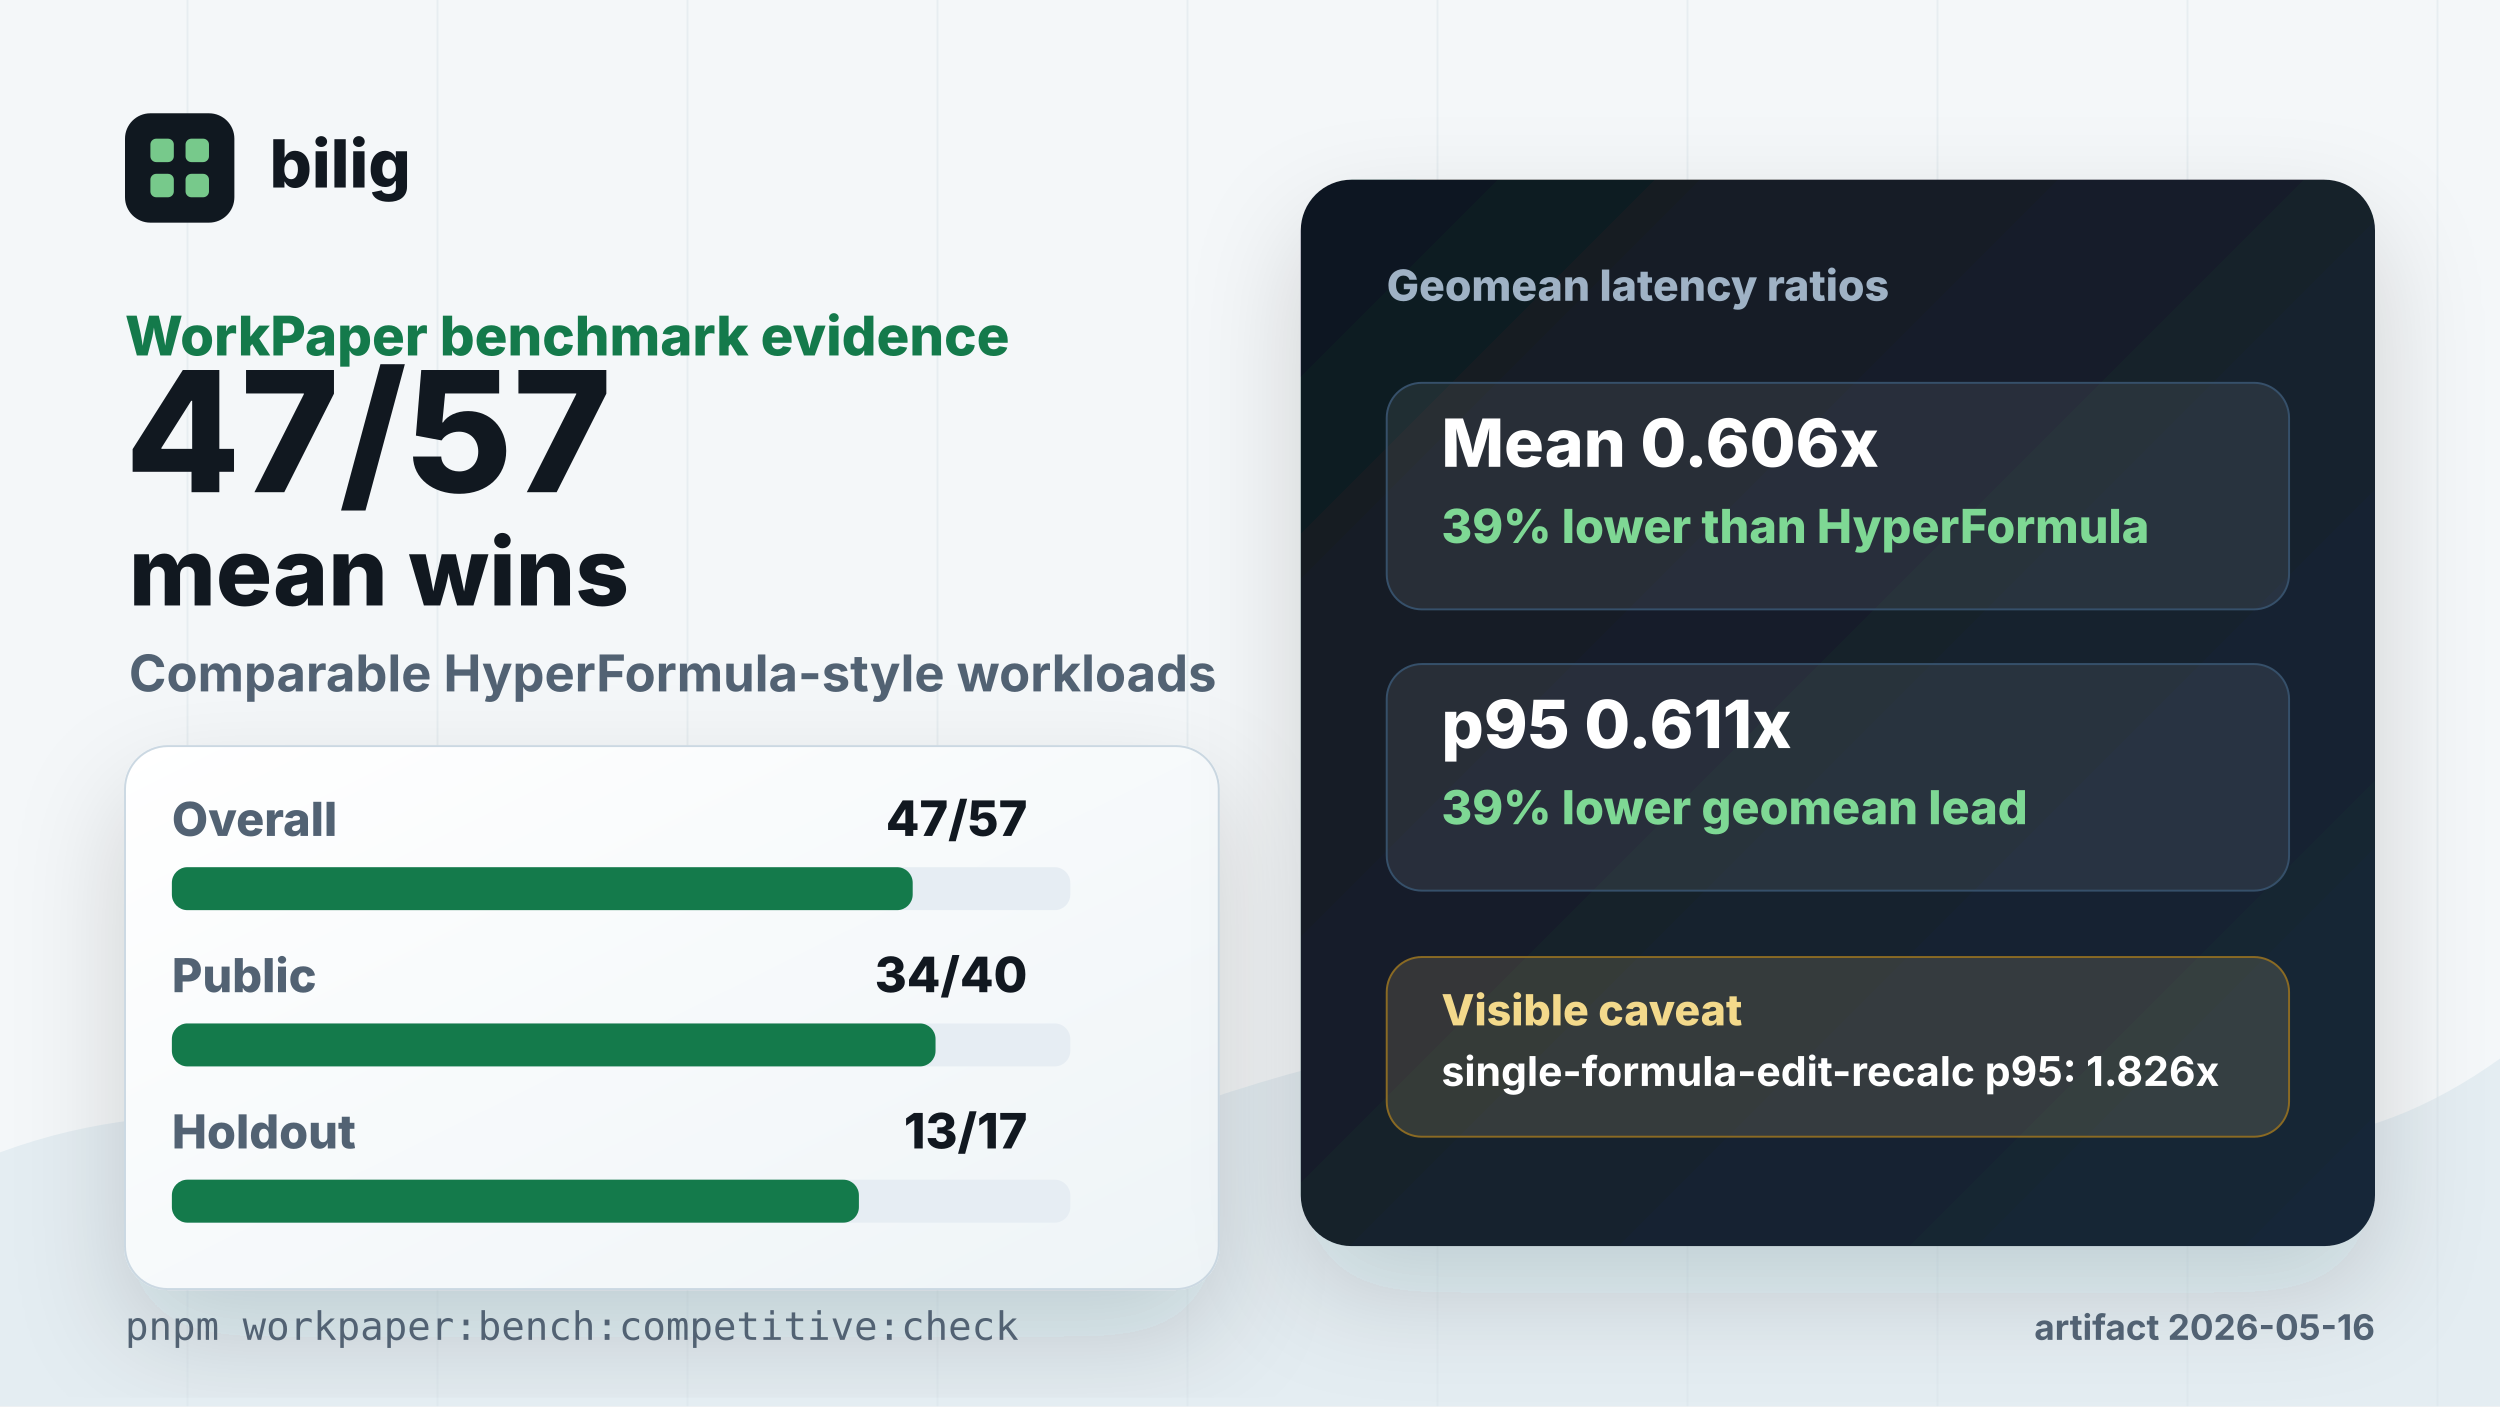
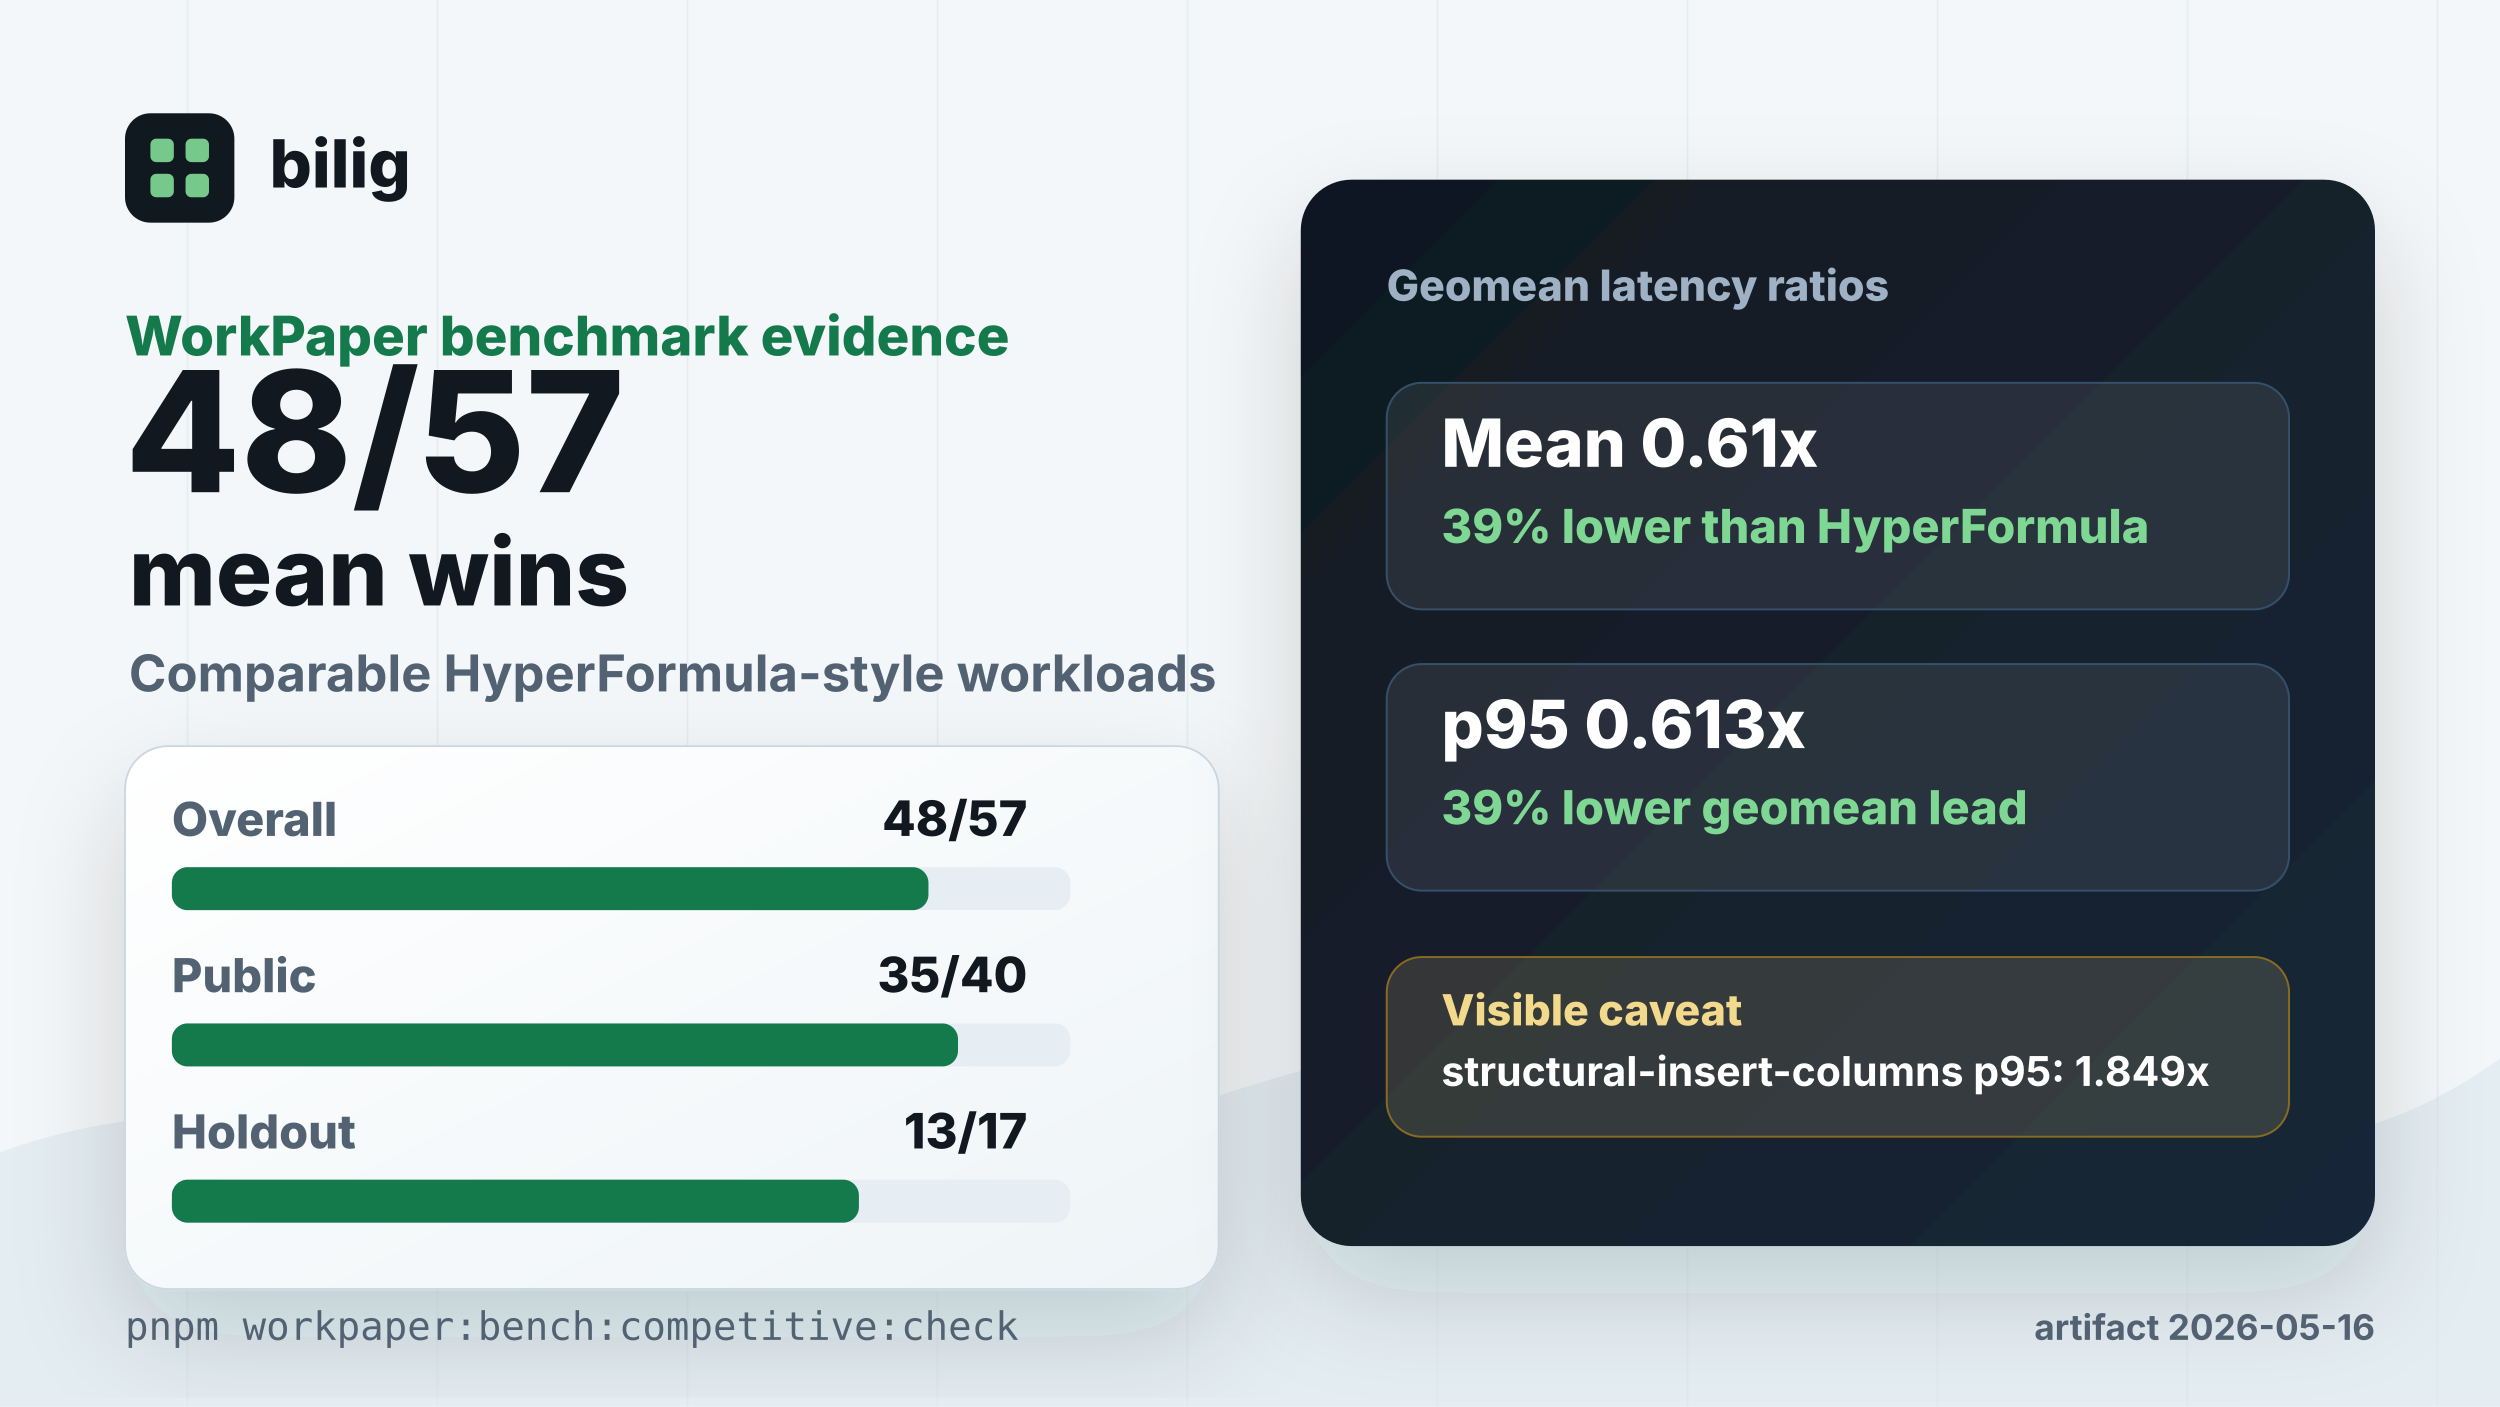
<svg xmlns="http://www.w3.org/2000/svg" width="1280" height="720" viewBox="0 0 1280 720">
  <defs>
    <linearGradient id="panel" x1="0" x2="1" y1="0" y2="1">
      <stop offset="0" stop-color="#ffffff" />
      <stop offset="1" stop-color="#eef4f7" />
    </linearGradient>
    <linearGradient id="dark" x1="0" x2="1" y1="0" y2="1">
      <stop offset="0" stop-color="#101820" />
      <stop offset="1" stop-color="#192838" />
    </linearGradient>
    <filter id="shadow" x="-20%" y="-20%" width="140%" height="140%">
      <feDropShadow dx="0" dy="24" stdDeviation="28" flood-color="#102033" flood-opacity="0.16" />
    </filter>
  </defs>
  <rect width="1280" height="720" fill="#f4f7f9" />
  <path d="M0 590 C190 520 340 674 520 600 C700 526 814 502 1000 560 C1135 602 1210 592 1280 542 L1280 720 L0 720 Z" fill="#e4edf2" />
  <g opacity="0.5" stroke="#d9e3ea" stroke-width="1">
    <path d="M96 0 V720" />
    <path d="M224 0 V720" />
    <path d="M352 0 V720" />
    <path d="M480 0 V720" />
    <path d="M608 0 V720" />
    <path d="M736 0 V720" />
    <path d="M864 0 V720" />
    <path d="M992 0 V720" />
    <path d="M1120 0 V720" />
    <path d="M1248 0 V720" />
  </g>
  <g transform="translate(64 58)">
    <rect x="0" y="0" width="56" height="56" rx="13" fill="#101820" />
    <rect x="13" y="13" width="12" height="12" rx="3" fill="#77c98b" />
    <rect x="31" y="13" width="12" height="12" rx="3" fill="#77c98b" />
    <rect x="13" y="31" width="12" height="12" rx="3" fill="#77c98b" />
    <rect x="31" y="31" width="12" height="12" rx="3" fill="#77c98b" />
    <text x="74" y="38" fill="#111820" font-family="Inter, Arial, Helvetica, sans-serif" font-size="34" font-weight="820">bilig</text>
  </g>
  <text x="64" y="182" fill="#147a4b" font-family="Inter, Arial, Helvetica, sans-serif" font-size="28" font-weight="820">WorkPaper benchmark evidence</text>
-   <text x="64" y="252" fill="#111820" font-family="Inter, Arial, Helvetica, sans-serif" font-size="86" font-weight="830" letter-spacing="0">47/57</text>
+   <text x="64" y="252" fill="#111820" font-family="Inter, Arial, Helvetica, sans-serif" font-size="86" font-weight="830" letter-spacing="0">48/57</text>
  <text x="66" y="310" fill="#111820" font-family="Inter, Arial, Helvetica, sans-serif" font-size="48" font-weight="800" letter-spacing="0">mean wins</text>
  <text x="66" y="354" fill="#526273" font-family="Inter, Arial, Helvetica, sans-serif" font-size="26" font-weight="650">Comparable HyperFormula-style workloads</text>
  <g filter="url(#shadow)">
    <rect x="64" y="382" width="560" height="278" rx="22" fill="url(#panel)" stroke="#cbd8e2" />
  </g>
  <g transform="translate(88 428)">
    <text x="0" y="0" fill="#526273" font-family="Inter, Arial, Helvetica, sans-serif" font-size="24" font-weight="760">Overall</text>
-     <text x="438" y="0" text-anchor="end" fill="#111820" font-family="Inter, Arial, Helvetica, sans-serif" font-size="25" font-weight="820">47/57</text>
+     <text x="438" y="0" text-anchor="end" fill="#111820" font-family="Inter, Arial, Helvetica, sans-serif" font-size="25" font-weight="820">48/57</text>
    <rect x="0" y="16" width="460" height="22" rx="8" fill="#e6edf3" />
-     <rect x="0" y="16" width="379.30" height="22" rx="8" fill="#147a4b" />
+     <rect x="0" y="16" width="387.37" height="22" rx="8" fill="#147a4b" />
  </g>
  <g transform="translate(88 508)">
    <text x="0" y="0" fill="#526273" font-family="Inter, Arial, Helvetica, sans-serif" font-size="24" font-weight="760">Public</text>
-     <text x="438" y="0" text-anchor="end" fill="#111820" font-family="Inter, Arial, Helvetica, sans-serif" font-size="25" font-weight="820">34/40</text>
+     <text x="438" y="0" text-anchor="end" fill="#111820" font-family="Inter, Arial, Helvetica, sans-serif" font-size="25" font-weight="820">35/40</text>
    <rect x="0" y="16" width="460" height="22" rx="8" fill="#e6edf3" />
-     <rect x="0" y="16" width="391.00" height="22" rx="8" fill="#147a4b" />
+     <rect x="0" y="16" width="402.50" height="22" rx="8" fill="#147a4b" />
  </g>
  <g transform="translate(88 588)">
    <text x="0" y="0" fill="#526273" font-family="Inter, Arial, Helvetica, sans-serif" font-size="24" font-weight="760">Holdout</text>
    <text x="438" y="0" text-anchor="end" fill="#111820" font-family="Inter, Arial, Helvetica, sans-serif" font-size="25" font-weight="820">13/17</text>
    <rect x="0" y="16" width="460" height="22" rx="8" fill="#e6edf3" />
    <rect x="0" y="16" width="351.76" height="22" rx="8" fill="#147a4b" />
  </g>
  <g filter="url(#shadow)">
    <rect x="666" y="92" width="550" height="546" rx="26" fill="url(#dark)" />
  </g>
  <text x="710" y="154" fill="#9fb2c5" font-family="Inter, Arial, Helvetica, sans-serif" font-size="22" font-weight="760">Geomean latency ratios</text>
  <g transform="translate(710 196)">
    <rect x="0" y="0" width="462" height="116" rx="18" fill="#ffffff" fill-opacity="0.08" stroke="#36506a" />
-     <text x="28" y="43" fill="#ffffff" font-family="Inter, Arial, Helvetica, sans-serif" font-size="34" font-weight="840">Mean 0.606x</text>
+     <text x="28" y="43" fill="#ffffff" font-family="Inter, Arial, Helvetica, sans-serif" font-size="34" font-weight="840">Mean 0.61x</text>
    <text x="28" y="82" fill="#7ed894" font-family="Inter, Arial, Helvetica, sans-serif" font-size="24" font-weight="780">39% lower than HyperFormula</text>
  </g>
  <g transform="translate(710 340)">
    <rect x="0" y="0" width="462" height="116" rx="18" fill="#ffffff" fill-opacity="0.08" stroke="#36506a" />
-     <text x="28" y="43" fill="#ffffff" font-family="Inter, Arial, Helvetica, sans-serif" font-size="34" font-weight="840">p95 0.611x</text>
+     <text x="28" y="43" fill="#ffffff" font-family="Inter, Arial, Helvetica, sans-serif" font-size="34" font-weight="840">p95 0.613x</text>
    <text x="28" y="82" fill="#7ed894" font-family="Inter, Arial, Helvetica, sans-serif" font-size="24" font-weight="780">39% lower geomean lead</text>
  </g>
  <g transform="translate(710 490)">
    <rect x="0" y="0" width="462" height="92" rx="18" fill="#f4d991" fill-opacity="0.14" stroke="#8a6a23" />
    <text x="28" y="35" fill="#f3d98b" font-family="Inter, Arial, Helvetica, sans-serif" font-size="22" font-weight="820">Visible caveat</text>
-     <text x="28" y="66" fill="#ffffff" font-family="Inter, Arial, Helvetica, sans-serif" font-size="21" font-weight="650">single-formula-edit-recalc p95: 1.826x</text>
+     <text x="28" y="66" fill="#ffffff" font-family="Inter, Arial, Helvetica, sans-serif" font-size="21" font-weight="650">structural-insert-columns p95: 1.849x</text>
  </g>
  <text x="64" y="686" fill="#526273" font-family="SFMono-Regular, Menlo, Consolas, monospace" font-size="20">pnpm workpaper:bench:competitive:check</text>
  <text x="1216" y="686" text-anchor="end" fill="#526273" font-family="Inter, Arial, Helvetica, sans-serif" font-size="18" font-weight="650">artifact 2026-05-16</text>
</svg>
